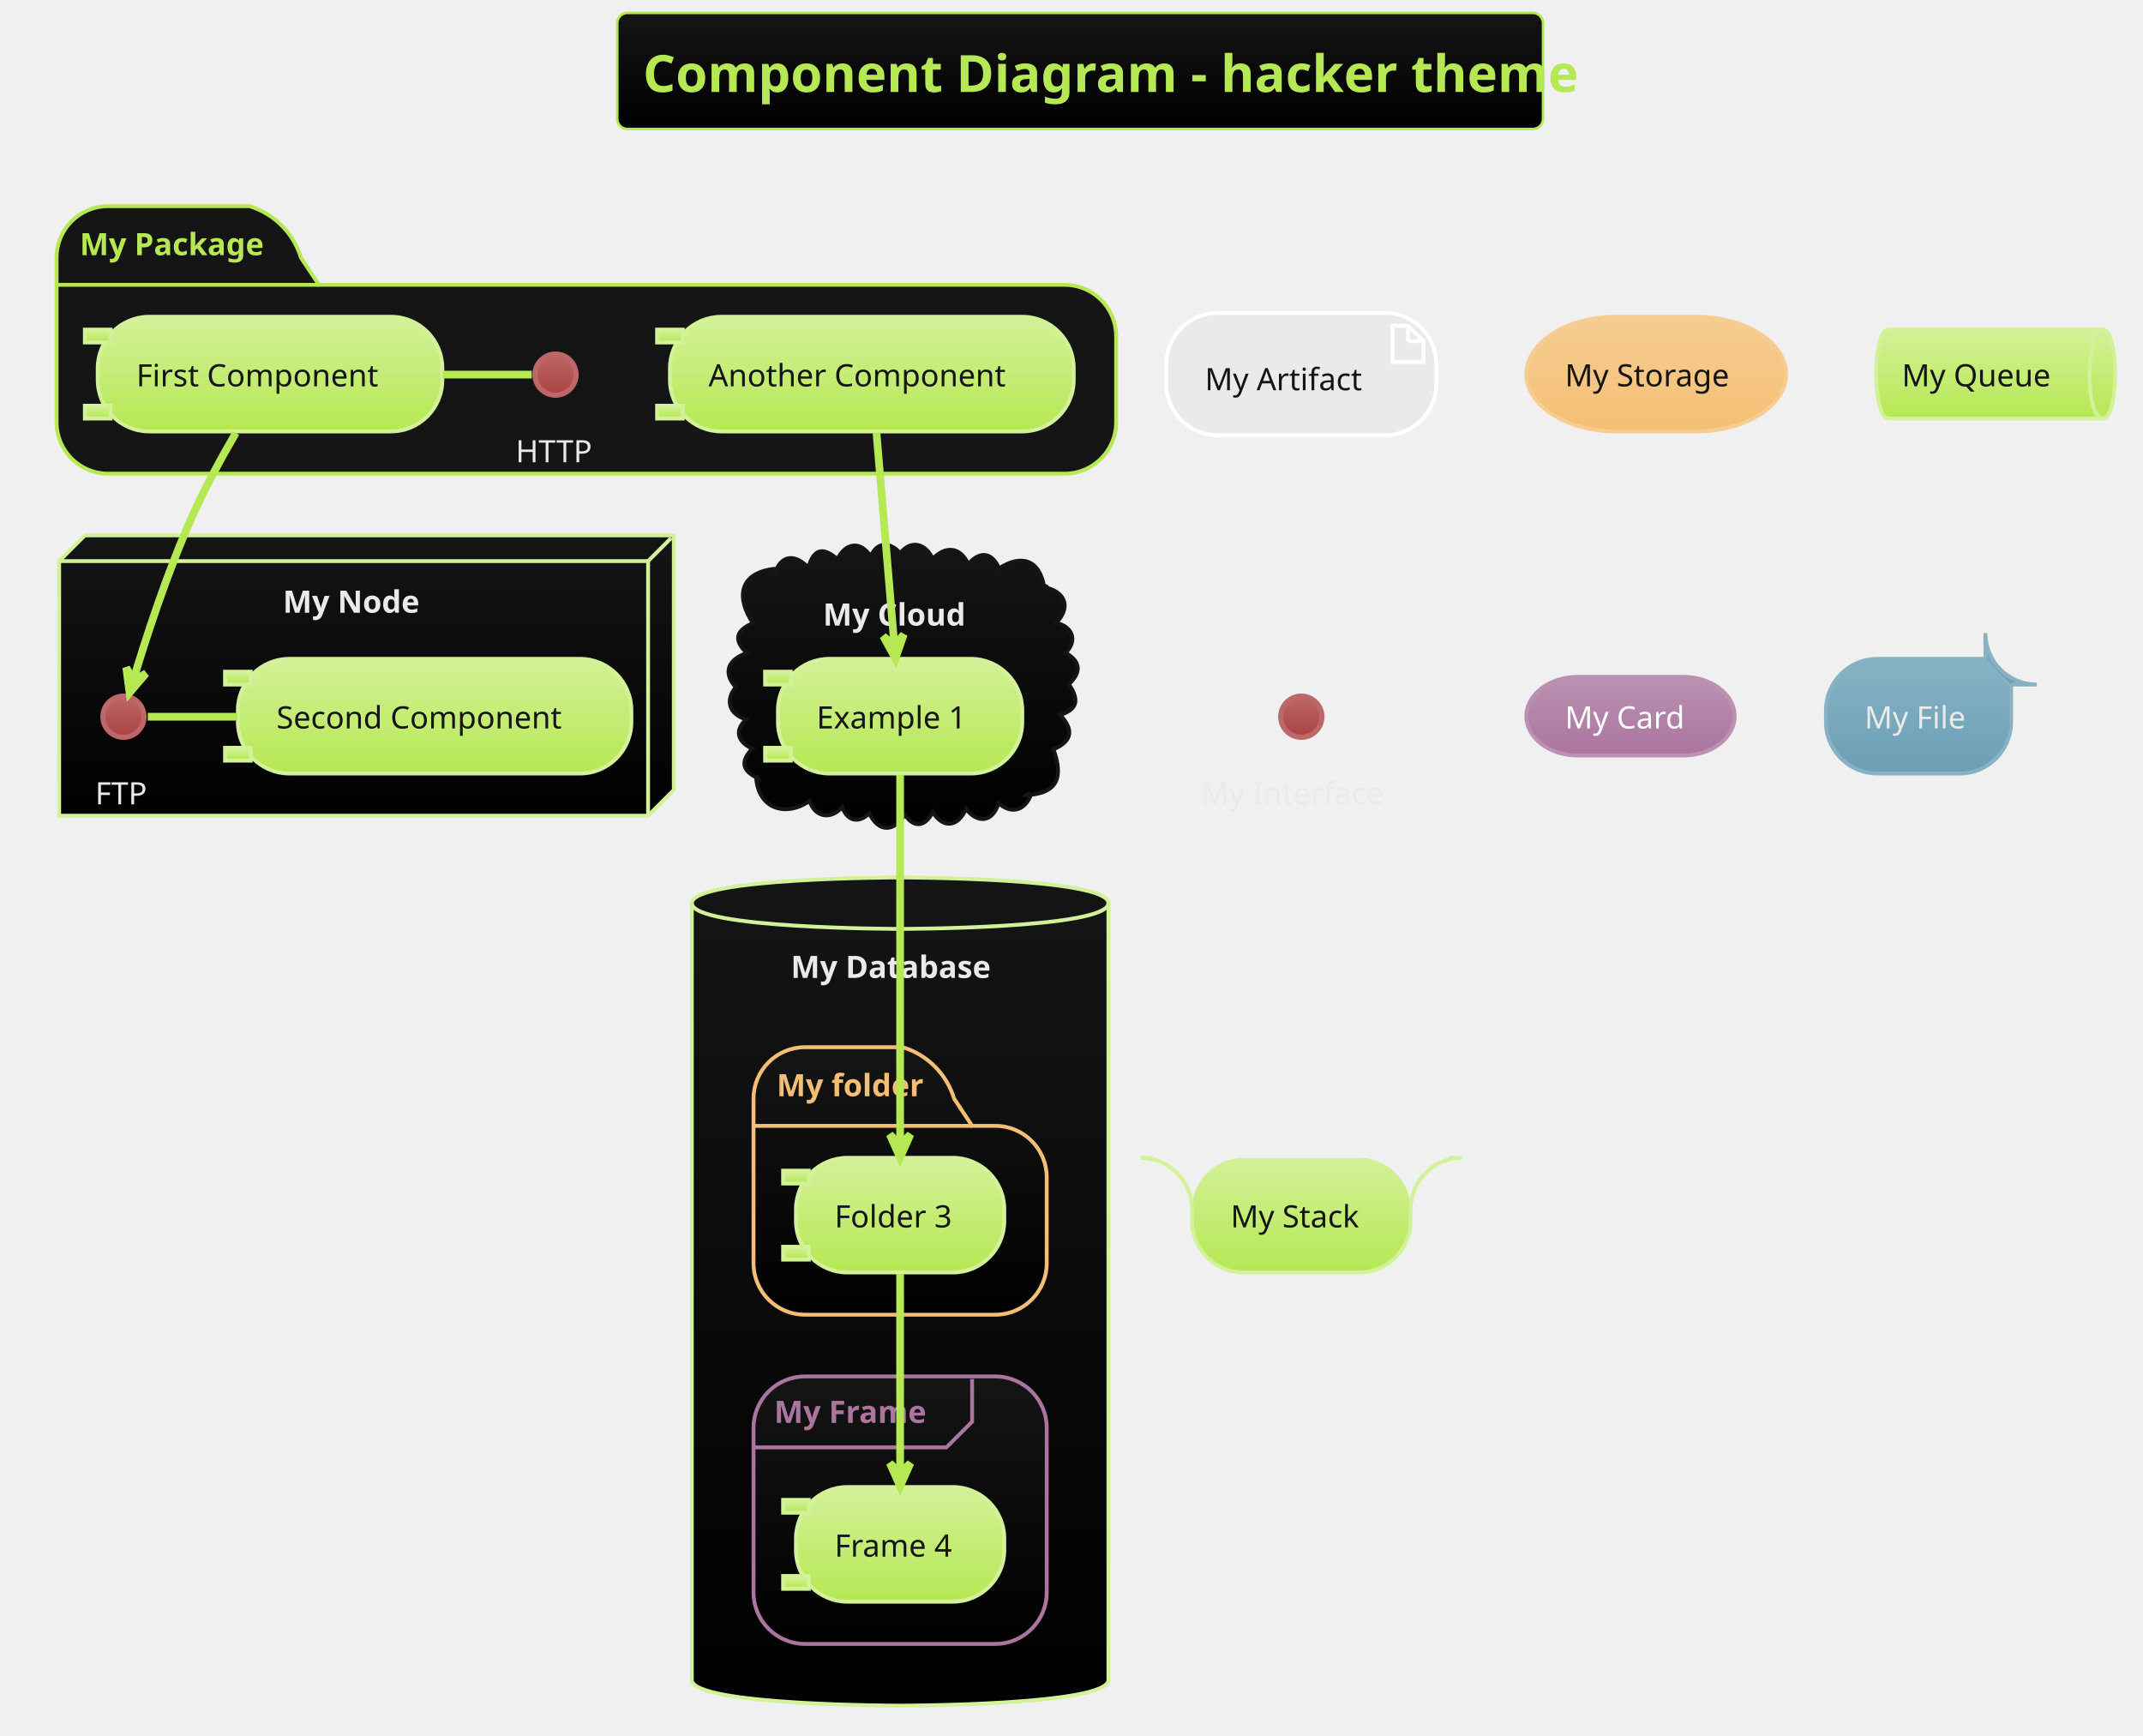
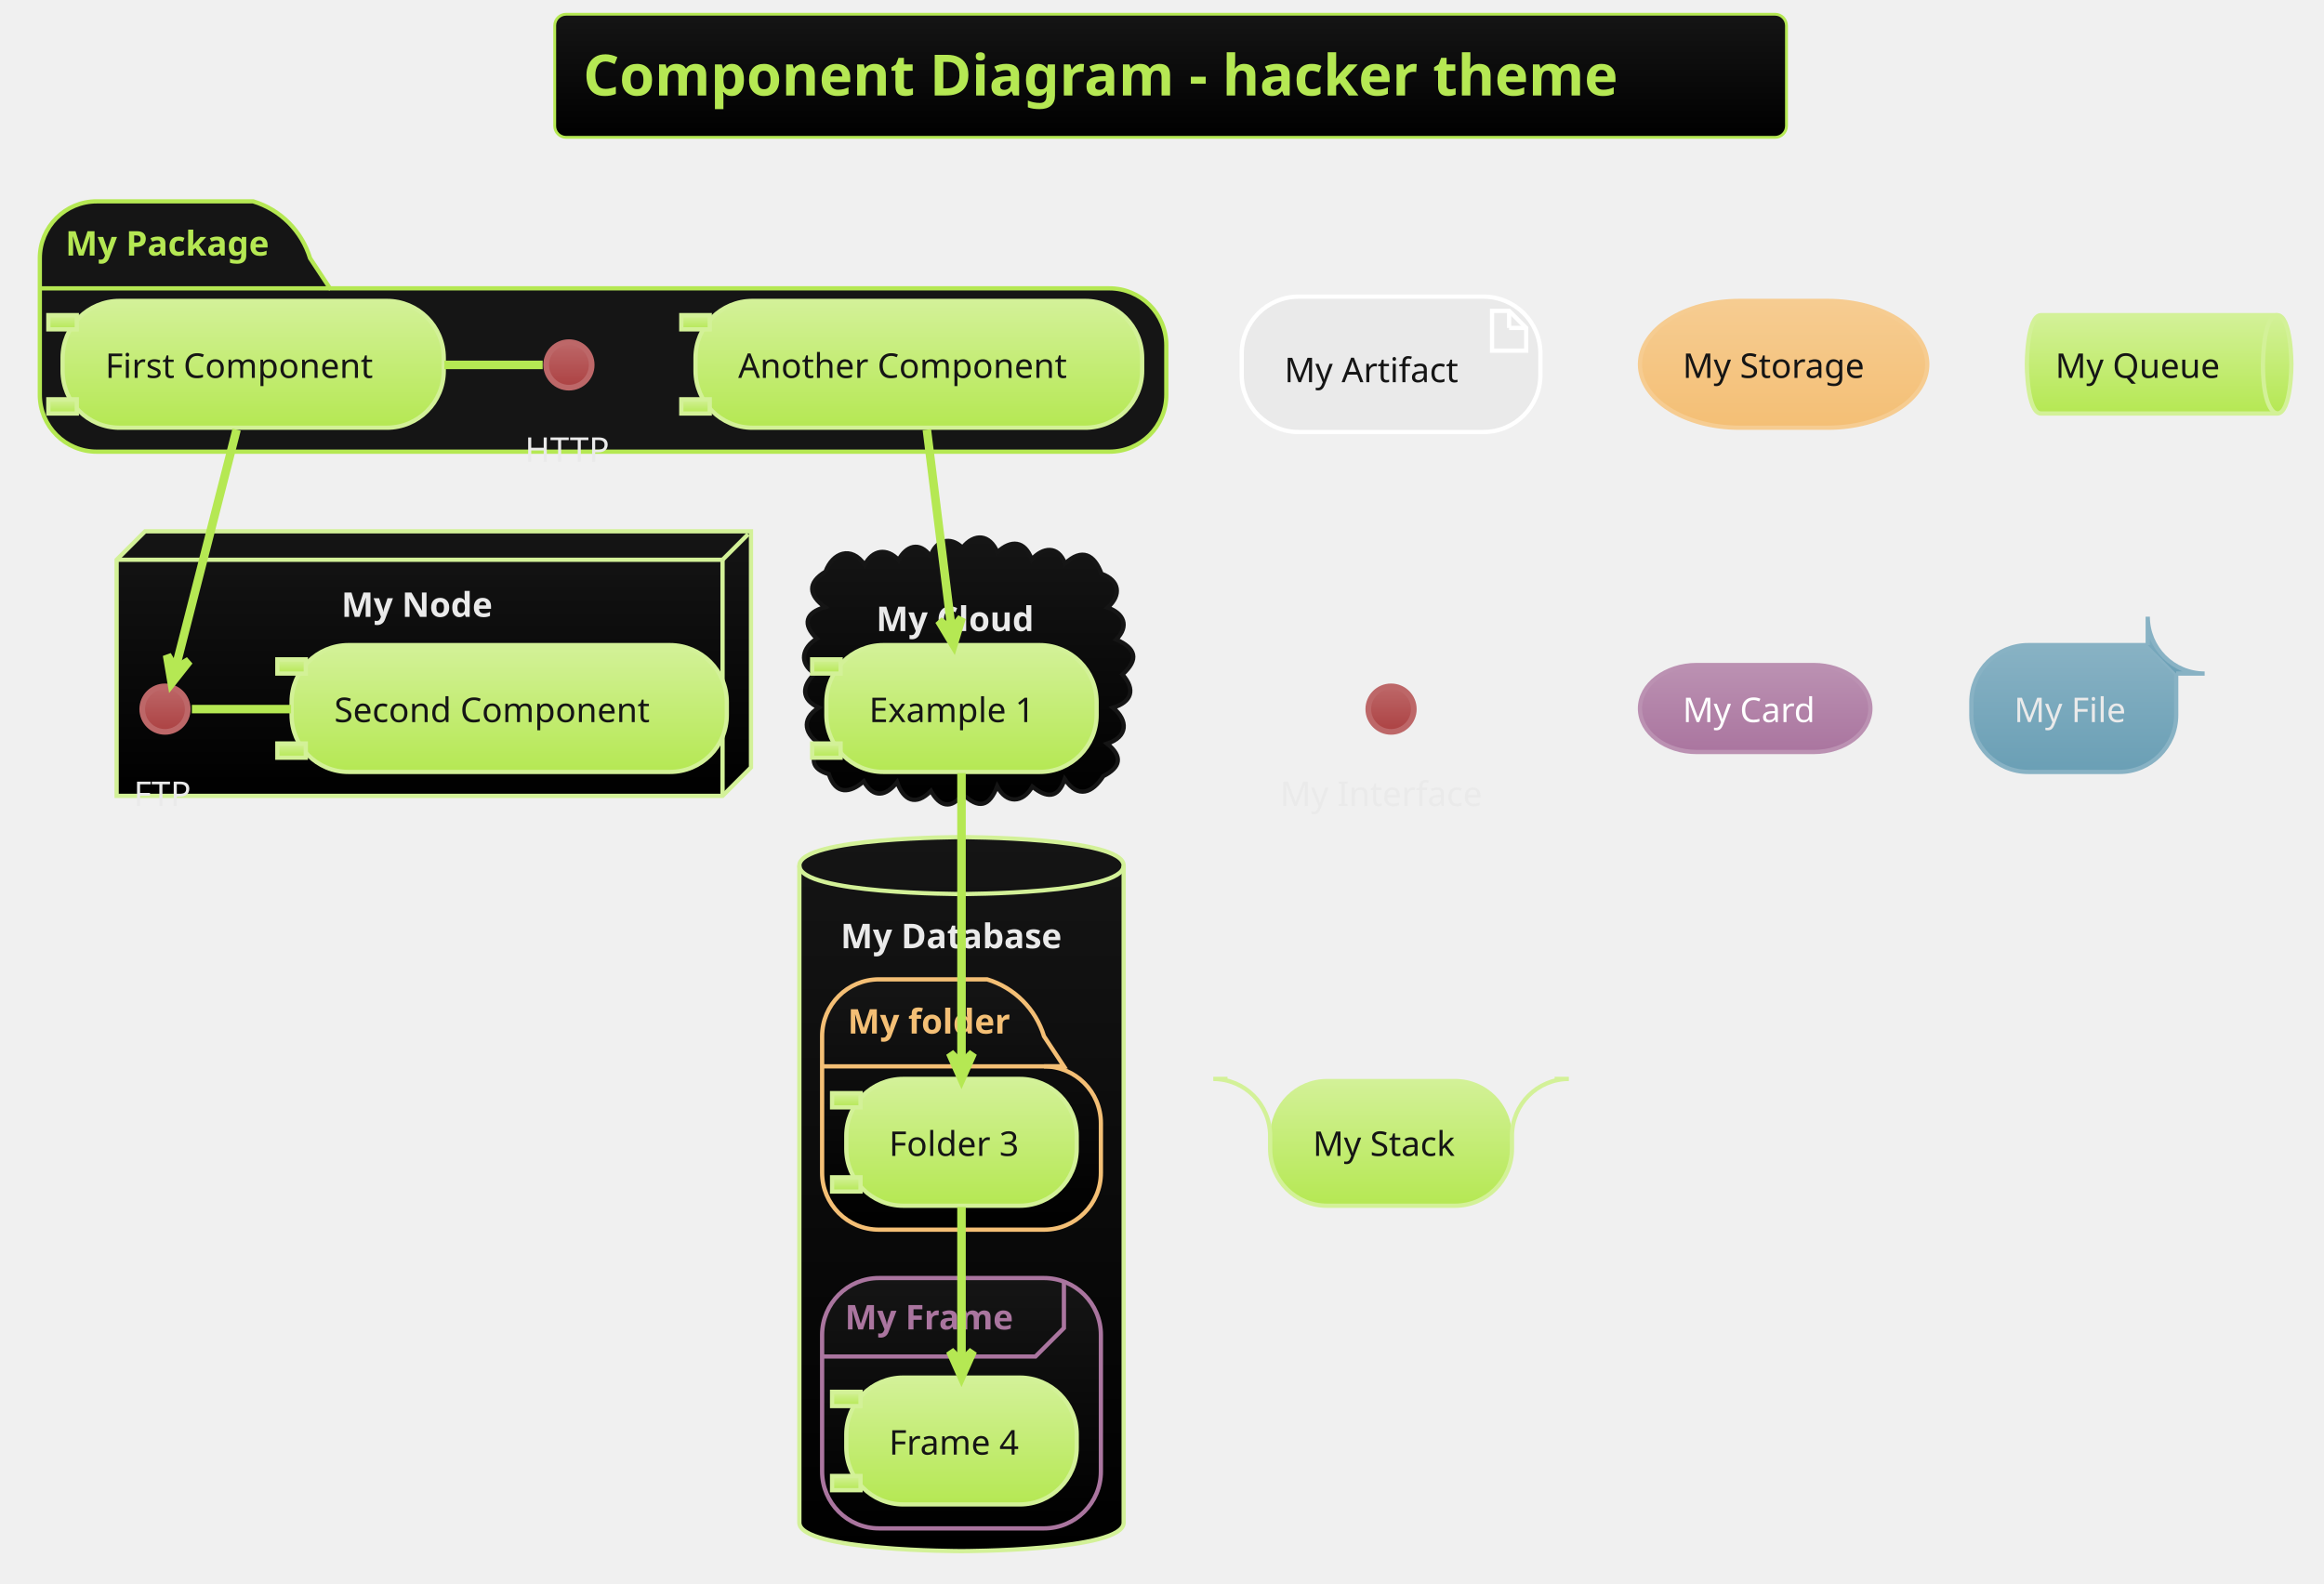
- <svg xmlns="http://www.w3.org/2000/svg" contentScriptType="application/ecmascript" contentStyleType="text/css" height="703.125px" preserveAspectRatio="none" style="width:868px;height:703px;background:#000000;" version="1.1" viewBox="0 0 868 703" width="868.75px" zoomAndPan="magnify">
+ <svg xmlns="http://www.w3.org/2000/svg" contentScriptType="application/ecmascript" contentStyleType="text/css" height="580.208px" preserveAspectRatio="none" style="width:851px;height:580px;background:#000000;" version="1.1" viewBox="0 0 851 580" width="851.042px" zoomAndPan="magnify">
  <defs>
-     <linearGradient id="gxg0tscf034ui0" x1="50%" x2="50%" y1="0%" y2="100%">
+     <linearGradient id="ggpsfjma2hlwm0" x1="50%" x2="50%" y1="0%" y2="100%">
      <stop offset="0%" stop-color="#151515" />
      <stop offset="100%" stop-color="#000000" />
    </linearGradient>
-     <linearGradient id="gxg0tscf034ui1" x1="50%" x2="50%" y1="0%" y2="100%">
+     <linearGradient id="ggpsfjma2hlwm1" x1="50%" x2="50%" y1="0%" y2="100%">
      <stop offset="0%" stop-color="#BD6768" />
      <stop offset="100%" stop-color="#AC4142" />
    </linearGradient>
-     <linearGradient id="gxg0tscf034ui2" x1="50%" x2="50%" y1="0%" y2="100%">
+     <linearGradient id="ggpsfjma2hlwm2" x1="50%" x2="50%" y1="0%" y2="100%">
      <stop offset="0%" stop-color="#D3F198" />
      <stop offset="100%" stop-color="#B5E853" />
    </linearGradient>
-     <linearGradient id="gxg0tscf034ui3" x1="50%" x2="50%" y1="0%" y2="100%">
+     <linearGradient id="ggpsfjma2hlwm3" x1="50%" x2="50%" y1="0%" y2="100%">
      <stop offset="0%" stop-color="#F6CC91" />
      <stop offset="100%" stop-color="#F4BF75" />
    </linearGradient>
-     <linearGradient id="gxg0tscf034ui4" x1="50%" x2="50%" y1="0%" y2="100%">
+     <linearGradient id="ggpsfjma2hlwm4" x1="50%" x2="50%" y1="0%" y2="100%">
      <stop offset="0%" stop-color="#BB91B2" />
      <stop offset="100%" stop-color="#AA759F" />
    </linearGradient>
-     <linearGradient id="gxg0tscf034ui5" x1="50%" x2="50%" y1="0%" y2="100%">
+     <linearGradient id="ggpsfjma2hlwm5" x1="50%" x2="50%" y1="0%" y2="100%">
      <stop offset="0%" stop-color="#88B2C4" />
      <stop offset="100%" stop-color="#6A9FB5" />
    </linearGradient>
  </defs>
  <g>
-     <rect fill="url(#gxg0tscf034ui0)" height="47.038" rx="4.167" ry="4.167" style="stroke: #B5E853; stroke-width: 1.042;" width="375" x="250" y="5.208" />
-     <text fill="#B5E853" font-family="&quot;Verdana&quot;" font-size="20.833" font-weight="bold" lengthAdjust="spacingAndGlyphs" textLength="354.167" x="260.417" y="37.252">Component Diagram - hacker theme</text>
-     <path d="M43.75,83.496 L101.042,83.496 A31.25,31.25 0 0 1 121.875,104.329 L129.167,115.354 L431.25,115.354 A20.833,20.833 0 0 1 452.083,136.188 L452.083,170.996 A20.833,20.833 0 0 1 431.25,191.829 L43.75,191.829 A20.833,20.833 0 0 1 22.917,170.996 L22.917,104.329 A20.833,20.833 0 0 1 43.75,83.496 " fill="#151515" style="stroke: #B5E853; stroke-width: 1.562;" />
-     <line style="stroke: #B5E853; stroke-width: 1.562;" x1="22.917" x2="129.167" y1="115.354" y2="115.354" />
-     <text fill="#B5E853" font-family="Verdana" font-size="12.5" font-weight="bold" lengthAdjust="spacingAndGlyphs" textLength="82.292" x="32.292" y="103.355">My Package</text>
-     <polygon fill="url(#gxg0tscf034ui0)" points="23.958,227.246,34.375,216.829,272.917,216.829,272.917,319.954,262.5,330.371,23.958,330.371,23.958,227.246" style="stroke: #D3F198; stroke-width: 1.562;" />
-     <line style="stroke: #D3F198; stroke-width: 1.562;" x1="262.5" x2="271.875" y1="227.246" y2="217.871" />
-     <line style="stroke: #D3F198; stroke-width: 1.562;" x1="23.958" x2="262.5" y1="227.246" y2="227.246" />
-     <line style="stroke: #D3F198; stroke-width: 1.562;" x1="262.5" x2="262.5" y1="227.246" y2="330.371" />
-     <text fill="#EAEAEA" font-family="Verdana" font-size="12.5" font-weight="bold" lengthAdjust="spacingAndGlyphs" textLength="59.375" x="114.583" y="248.147">My Node</text>
-     <path d="M313.759,232.182 C316.598,224.253 322.31,224.516 327.414,229.851 C329.582,222.216 333.308,221.335 339.175,226.437 C342.435,219.933 348.381,218.728 352.695,225.351 C355.274,219.011 360.807,219.575 364.597,224.013 C369.311,218.207 375.117,220.399 377.783,226.317 C383.004,220.967 388.846,221.356 392.225,228.455 C396.752,223.039 401.849,223.54 404.653,230.225 C413.463,224.365 421.042,226.492 422.917,237.663 C423.478,237.223 424.018,237.274 424.185,238.067 C432.162,240.366 433.39,246.559 427.777,252.289 C434.298,253.617 436.689,259.349 431.65,264.38 C437.939,268.064 437.939,272.291 432.969,277.139 C436.801,282.836 437.108,287.156 429.411,289.547 C434.941,295.419 434.467,300.174 426.703,303.458 C430.611,314.342 428.913,321.407 415.625,322.038 C416.362,321.138 416.937,321.176 417.463,322.235 C414.878,328.366 409.548,329.859 404.47,325.254 C402.174,332.978 396.047,333.779 391.275,327.603 C388.126,334.783 382.277,335.928 377.748,328.919 C374.977,334.665 370.27,335.76 366.482,329.906 C362.223,337.05 355.874,337.292 352.116,329.427 C347.706,333.661 343.223,332.579 341.111,326.88 C336.653,332.089 330.089,331.214 327.923,324.372 C318.373,331.062 307.068,327.717 306.25,314.746 C306.821,314.439 307.183,314.733 307.264,315.308 C300.735,312.374 299.543,308.58 304.733,303.197 C299.091,300.716 297.07,296.11 302.212,291.337 C295.524,289.467 293.475,283.825 297.98,278.317 C292.271,271.919 295.556,266.765 302.492,264.497 C296.834,259.128 298.187,255.217 304.959,252.378 C298.262,242.299 299.005,232.169 313.542,230.371 C314.469,230.838 314.505,231.515 313.759,232.182 " fill="url(#gxg0tscf034ui0)" style="stroke: #151515; stroke-width: 1.562;" />
-     <text fill="#EAEAEA" font-family="Verdana" font-size="12.5" font-weight="bold" lengthAdjust="spacingAndGlyphs" textLength="62.5" x="333.333" y="253.355">My Cloud</text>
-     <path d="M280.208,365.788 C280.208,355.371 364.583,355.371 364.583,355.371 C364.583,355.371 448.958,355.371 448.958,365.788 L448.958,680.371 C448.958,690.788 364.583,690.788 364.583,690.788 C364.583,690.788 280.208,690.788 280.208,680.371 L280.208,365.788 " fill="url(#gxg0tscf034ui0)" style="stroke: #D3F198; stroke-width: 1.562;" />
-     <path d="M280.208,365.788 C280.208,376.204 364.583,376.204 364.583,376.204 C364.583,376.204 448.958,376.204 448.958,365.788 " fill="none" style="stroke: #D3F198; stroke-width: 1.562;" />
-     <text fill="#EAEAEA" font-family="Verdana" font-size="12.5" font-weight="bold" lengthAdjust="spacingAndGlyphs" textLength="88.542" x="320.312" y="396.063">My Database</text>
-     <path d="M326.042,424.121 L365.625,424.121 A31.25,31.25 0 0 1 386.458,444.954 L393.75,455.979 L403.125,455.979 A20.833,20.833 0 0 1 423.958,476.813 L423.958,511.621 A20.833,20.833 0 0 1 403.125,532.454 L326.042,532.454 A20.833,20.833 0 0 1 305.208,511.621 L305.208,444.954 A20.833,20.833 0 0 1 326.042,424.121 " fill="url(#gxg0tscf034ui0)" style="stroke: #F4BF75; stroke-width: 1.562;" />
-     <line style="stroke: #F4BF75; stroke-width: 1.562;" x1="305.208" x2="393.75" y1="455.979" y2="455.979" />
-     <text fill="#F4BF75" font-family="Verdana" font-size="12.5" font-weight="bold" lengthAdjust="spacingAndGlyphs" textLength="64.583" x="314.583" y="443.98">My folder</text>
-     <rect fill="url(#gxg0tscf034ui0)" height="108.333" rx="20.833" ry="20.833" style="stroke: #AA759F; stroke-width: 1.562;" width="118.75" x="305.208" y="557.454" />
-     <path d="M393.75,558.496 L393.75,575.771 L383.333,586.188 L305.208,586.188 " fill="none" style="stroke: #AA759F; stroke-width: 1.562;" />
-     <text fill="#AA759F" font-family="Verdana" font-size="12.5" font-weight="bold" lengthAdjust="spacingAndGlyphs" textLength="67.708" x="313.542" y="576.272">My Frame</text>
-     <ellipse cx="225" cy="151.725" fill="url(#gxg0tscf034ui1)" rx="8.333" ry="8.333" style="stroke: #BD6768; stroke-width: 2.083;" />
-     <text fill="#EAEAEA" font-family="Verdana" font-size="12.5" lengthAdjust="spacingAndGlyphs" textLength="32.292" x="208.854" y="187.209">HTTP</text>
-     <rect fill="url(#gxg0tscf034ui2)" height="46.442" rx="20.833" ry="20.833" style="stroke: #D3F198; stroke-width: 1.562;" width="139.583" x="39.583" y="128.288" />
-     <rect fill="url(#gxg0tscf034ui2)" height="5.208" style="stroke: #D3F198; stroke-width: 1.562;" width="10.417" x="34.375" y="133.496" />
-     <rect fill="url(#gxg0tscf034ui2)" height="5.208" style="stroke: #D3F198; stroke-width: 1.562;" width="10.417" x="34.375" y="164.313" />
-     <text fill="#151515" font-family="Verdana" font-size="12.5" lengthAdjust="spacingAndGlyphs" textLength="108.333" x="55.208" y="156.48">First Component</text>
-     <rect fill="url(#gxg0tscf034ui2)" height="46.442" rx="20.833" ry="20.833" style="stroke: #D3F198; stroke-width: 1.562;" width="163.542" x="271.354" y="128.288" />
-     <rect fill="url(#gxg0tscf034ui2)" height="5.208" style="stroke: #D3F198; stroke-width: 1.562;" width="10.417" x="266.146" y="133.496" />
-     <rect fill="url(#gxg0tscf034ui2)" height="5.208" style="stroke: #D3F198; stroke-width: 1.562;" width="10.417" x="266.146" y="164.313" />
-     <text fill="#151515" font-family="Verdana" font-size="12.5" lengthAdjust="spacingAndGlyphs" textLength="132.292" x="286.979" y="156.48">Another Component</text>
-     <ellipse cx="50" cy="290.267" fill="url(#gxg0tscf034ui1)" rx="8.333" ry="8.333" style="stroke: #BD6768; stroke-width: 2.083;" />
-     <text fill="#EAEAEA" font-family="Verdana" font-size="12.5" lengthAdjust="spacingAndGlyphs" textLength="22.917" x="38.542" y="325.751">FTP</text>
-     <rect fill="url(#gxg0tscf034ui2)" height="46.442" rx="20.833" ry="20.833" style="stroke: #D3F198; stroke-width: 1.562;" width="159.375" x="96.354" y="266.829" />
-     <rect fill="url(#gxg0tscf034ui2)" height="5.208" style="stroke: #D3F198; stroke-width: 1.562;" width="10.417" x="91.146" y="272.038" />
-     <rect fill="url(#gxg0tscf034ui2)" height="5.208" style="stroke: #D3F198; stroke-width: 1.562;" width="10.417" x="91.146" y="302.854" />
-     <text fill="#151515" font-family="Verdana" font-size="12.5" lengthAdjust="spacingAndGlyphs" textLength="128.125" x="111.979" y="295.022">Second Component</text>
-     <rect fill="url(#gxg0tscf034ui2)" height="46.442" rx="20.833" ry="20.833" style="stroke: #D3F198; stroke-width: 1.562;" width="98.958" x="315.104" y="266.829" />
-     <rect fill="url(#gxg0tscf034ui2)" height="5.208" style="stroke: #D3F198; stroke-width: 1.562;" width="10.417" x="309.896" y="272.038" />
-     <rect fill="url(#gxg0tscf034ui2)" height="5.208" style="stroke: #D3F198; stroke-width: 1.562;" width="10.417" x="309.896" y="302.854" />
-     <text fill="#151515" font-family="Verdana" font-size="12.5" lengthAdjust="spacingAndGlyphs" textLength="67.708" x="330.729" y="295.022">Example 1</text>
-     <rect fill="url(#gxg0tscf034ui2)" height="46.442" rx="20.833" ry="20.833" style="stroke: #D3F198; stroke-width: 1.562;" width="84.375" x="322.396" y="468.913" />
-     <rect fill="url(#gxg0tscf034ui2)" height="5.208" style="stroke: #D3F198; stroke-width: 1.562;" width="10.417" x="317.188" y="474.121" />
-     <rect fill="url(#gxg0tscf034ui2)" height="5.208" style="stroke: #D3F198; stroke-width: 1.562;" width="10.417" x="317.188" y="504.938" />
-     <text fill="#151515" font-family="Verdana" font-size="12.5" lengthAdjust="spacingAndGlyphs" textLength="53.125" x="338.021" y="497.105">Folder 3</text>
-     <rect fill="url(#gxg0tscf034ui2)" height="46.442" rx="20.833" ry="20.833" style="stroke: #D3F198; stroke-width: 1.562;" width="84.375" x="322.396" y="602.246" />
-     <rect fill="url(#gxg0tscf034ui2)" height="5.208" style="stroke: #D3F198; stroke-width: 1.562;" width="10.417" x="317.188" y="607.454" />
-     <rect fill="url(#gxg0tscf034ui2)" height="5.208" style="stroke: #D3F198; stroke-width: 1.562;" width="10.417" x="317.188" y="638.271" />
-     <text fill="#151515" font-family="Verdana" font-size="12.5" lengthAdjust="spacingAndGlyphs" textLength="53.125" x="338.021" y="630.438">Frame 4</text>
-     <rect fill="#EAEAEA" height="49.567" rx="20.833" ry="20.833" style="stroke: #FFFFFF; stroke-width: 1.562;" width="109.375" x="472.396" y="126.725" />
-     <polygon fill="#EAEAEA" points="564.062,131.934,564.062,146.517,576.562,146.517,576.562,138.184,570.312,131.934,564.062,131.934" style="stroke: #FFFFFF; stroke-width: 1.562;" />
-     <line style="stroke: #FFFFFF; stroke-width: 1.562;" x1="570.312" x2="570.312" y1="131.934" y2="138.184" />
-     <line style="stroke: #FFFFFF; stroke-width: 1.562;" x1="576.562" x2="570.312" y1="138.184" y2="138.184" />
-     <text fill="#151515" font-family="Verdana" font-size="12.5" lengthAdjust="spacingAndGlyphs" textLength="67.708" x="488.021" y="158.042">My Artifact</text>
-     <rect fill="url(#gxg0tscf034ui3)" height="46.442" rx="36.458" ry="36.458" style="stroke: #F6CC91; stroke-width: 1.562;" width="105.208" x="618.229" y="128.288" />
-     <text fill="#151515" font-family="Verdana" font-size="12.5" lengthAdjust="spacingAndGlyphs" textLength="73.958" x="633.854" y="156.48">My Storage</text>
-     <path d="M765.104,133.496 L851.562,133.496 C856.771,133.496 856.771,151.509 856.771,151.509 C856.771,151.509 856.771,169.521 851.562,169.521 L765.104,169.521 C759.896,169.521 759.896,151.509 759.896,151.509 C759.896,151.509 759.896,133.496 765.104,133.496 " fill="url(#gxg0tscf034ui2)" style="stroke: #D3F198; stroke-width: 1.562;" />
-     <path d="M851.562,133.496 C846.354,133.496 846.354,151.509 846.354,151.509 C846.354,169.521 851.562,169.521 851.562,169.521 " fill="none" style="stroke: #D3F198; stroke-width: 1.562;" />
-     <text fill="#151515" font-family="Verdana" font-size="12.5" lengthAdjust="spacingAndGlyphs" textLength="65.625" x="770.312" y="156.48">My Queue</text>
-     <ellipse cx="527.083" cy="290.267" fill="url(#gxg0tscf034ui1)" rx="8.333" ry="8.333" style="stroke: #BD6768; stroke-width: 2.083;" />
-     <text fill="#EAEAEA" font-family="Verdana" font-size="12.5" lengthAdjust="spacingAndGlyphs" textLength="81.25" x="486.458" y="325.751">My Interface</text>
-     <rect fill="url(#gxg0tscf034ui4)" height="31.858" rx="20.833" ry="20.833" style="stroke: #BB91B2; stroke-width: 1.562;" width="84.375" x="618.229" y="274.121" />
-     <text fill="#FFFFFF" font-family="Verdana" font-size="12.5" lengthAdjust="spacingAndGlyphs" textLength="53.125" x="633.854" y="295.022">My Card</text>
-     <path d="M739.583,287.663 L739.583,292.438 A20.833,20.833 0 0 0 760.417,313.271 L793.75,313.271 A20.833,20.833 0 0 0 814.583,292.438 L814.583,277.246 L804.167,266.829 L760.417,266.829 A20.833,20.833 0 0 0 739.583,287.663 " fill="url(#gxg0tscf034ui5)" style="stroke: #88B2C4; stroke-width: 1.562;" />
-     <path d="M804.167,266.829 L804.167,256.413 A20.833,20.833 0 0 0 825,277.246 L814.583,277.246 " fill="url(#gxg0tscf034ui5)" style="stroke: #88B2C4; stroke-width: 1.562;" />
-     <text fill="#EAEAEA" font-family="Verdana" font-size="12.5" lengthAdjust="spacingAndGlyphs" textLength="43.75" x="755.208" y="295.022">My File</text>
-     <rect fill="url(#gxg0tscf034ui2)" height="46.442" rx="20.833" ry="20.833" style="stroke: none; stroke-width: 1.562;" width="88.542" x="482.812" y="468.913" />
-     <path d="M467.188,468.913 L461.979,468.913 A20.833,20.833 0 0 1 482.812,489.746 L482.812,494.521 A20.833,20.833 0 0 0 503.646,515.354 L550.521,515.354 A20.833,20.833 0 0 0 571.354,494.521 L571.354,489.746 A20.833,20.833 0 0 1 592.188,468.913 L586.979,468.913 " fill="none" style="stroke: #D3F198; stroke-width: 1.562;" />
-     <text fill="#151515" font-family="Verdana" font-size="12.5" lengthAdjust="spacingAndGlyphs" textLength="57.292" x="498.438" y="497.105">My Stack</text>
-     <path d="M215.377,151.725 C203.379,151.725 191.38,151.725 179.382,151.725 " fill="none" id="HTTP-First Component" style="stroke: #B5E853; stroke-width: 3.125;" />
-     <path d="M59.847,290.267 C71.951,290.267 84.054,290.267 96.158,290.267 " fill="none" id="FTP-Second Component" style="stroke: #B5E853; stroke-width: 3.125;" />
-     <path d="M95.522,175.345 C89.728,185.301 83.181,197.269 78.125,208.496 C67.831,231.353 58.877,259.192 53.977,275.489 " fill="none" id="First Component-&gt;FTP" style="stroke: #B5E853; stroke-width: 3.125;" />
-     <polygon fill="#B5E853" points="52.474,280.548,59.136,272.747,53.956,275.555,51.147,270.375,52.474,280.548" style="stroke: #B5E853; stroke-width: 3.125;" />
-     <path d="M355.017,175.3 C356.999,198.904 360.116,236.014 362.249,261.423 " fill="none" id="Another Component-&gt;Example 1" style="stroke: #B5E853; stroke-width: 3.125;" />
-     <polygon fill="#B5E853" points="362.688,266.659,366.056,256.968,362.252,261.469,357.752,257.665,362.688,266.659" style="stroke: #B5E853; stroke-width: 3.125;" />
-     <path d="M364.583,313.863 C364.583,350.571 364.583,423.153 364.583,463.176 " fill="none" id="Example 1-&gt;Folder 3" style="stroke: #B5E853; stroke-width: 3.125;" />
-     <polygon fill="#B5E853" points="364.583,468.838,368.75,459.463,364.583,463.629,360.417,459.463,364.583,468.838" style="stroke: #B5E853; stroke-width: 3.125;" />
-     <path d="M364.583,515.954 C364.583,538.304 364.583,572.586 364.583,596.658 " fill="none" id="Folder 3-&gt;Frame 4" style="stroke: #B5E853; stroke-width: 3.125;" />
-     <polygon fill="#B5E853" points="364.583,601.935,368.75,592.56,364.583,596.726,360.417,592.56,364.583,601.935" style="stroke: #B5E853; stroke-width: 3.125;" />
+     <rect fill="url(#ggpsfjma2hlwm0)" height="45.085" rx="4.167" ry="4.167" style="stroke: #B5E853; stroke-width: 1.042;" width="451.042" x="203.125" y="5.208" />
+     <text fill="#B5E853" font-family="&quot;Verdana&quot;" font-size="20.833" font-weight="bold" lengthAdjust="spacingAndGlyphs" textLength="430.208" x="213.542" y="34.963">Component Diagram - hacker theme</text>
+     <path d="M35.417,73.731 L92.708,73.731 A31.25,31.25 0 0 1 113.542,94.564 L120.833,105.589 L406.25,105.589 A20.833,20.833 0 0 1 427.083,126.422 L427.083,144.564 A20.833,20.833 0 0 1 406.25,165.397 L35.417,165.397 A20.833,20.833 0 0 1 14.583,144.564 L14.583,94.564 A20.833,20.833 0 0 1 35.417,73.731 " fill="#151515" style="stroke: #B5E853; stroke-width: 1.562;" />
+     <line style="stroke: #B5E853; stroke-width: 1.562;" x1="14.583" x2="120.833" y1="105.589" y2="105.589" />
+     <text fill="#B5E853" font-family="Verdana" font-size="12.5" font-weight="bold" lengthAdjust="spacingAndGlyphs" textLength="82.292" x="23.958" y="93.589">My Package</text>
+     <polygon fill="url(#ggpsfjma2hlwm0)" points="42.708,204.981,53.125,194.564,275,194.564,275,281.022,264.583,291.439,42.708,291.439,42.708,204.981" style="stroke: #D3F198; stroke-width: 1.562;" />
+     <line style="stroke: #D3F198; stroke-width: 1.562;" x1="264.583" x2="273.958" y1="204.981" y2="195.606" />
+     <line style="stroke: #D3F198; stroke-width: 1.562;" x1="42.708" x2="264.583" y1="204.981" y2="204.981" />
+     <line style="stroke: #D3F198; stroke-width: 1.562;" x1="264.583" x2="264.583" y1="204.981" y2="291.439" />
+     <text fill="#EAEAEA" font-family="Verdana" font-size="12.5" font-weight="bold" lengthAdjust="spacingAndGlyphs" textLength="59.375" x="125" y="225.881">My Node</text>
+     <path d="M302.306,209.303 C304.827,202.379 311.717,199.663 316.659,206.839 C319.477,201.31 324.752,200.462 329.023,205.065 C331.822,199.847 336.648,198.077 340.756,203.64 C342.576,197.932 347.917,196.088 352.42,200.568 C356.744,195.117 362.439,195.56 365.211,202.209 C370.217,197.556 375.272,197.871 377.814,204.874 C381.76,200.41 387.454,199.529 390,206.381 C396.217,200.53 400.733,203.048 403.347,210.107 C410.009,212.504 410.757,217.943 405.598,222.489 C411.489,224.558 413.642,229.22 408.731,234.183 C415.964,237.394 417.182,241.402 411.022,247.006 C415.894,252.507 414.466,257.022 407.547,259.149 C413.165,263.767 413.081,269.851 405.413,272.315 C411.256,277.03 410.41,280.977 403.991,284.229 C400.078,290.286 394.816,292.705 389.891,285.288 C387.493,292.635 383.086,292.23 378.014,288.04 C374.536,294.171 368.515,294.486 365.149,287.927 C362.249,295.505 358.362,296.361 352.52,290.743 C348.32,296.681 343.983,295.306 340.905,289.622 C335.315,295.367 330.877,293.135 328.498,286.424 C324.628,291.453 319.887,292.611 316.301,286.124 C311.315,290.487 305.995,291.232 303.51,283.484 C296.886,281.635 296.588,277.439 300.723,272.788 C294.888,269.241 292.894,263.496 299.828,259.114 C293.121,256.14 293.69,251.027 298.346,246.696 C292.322,242.773 293.746,237.118 299.097,233.86 C293.674,228.658 294.93,224.295 302.067,222.327 C296.135,217.958 295.478,213.439 302.306,209.303 " fill="url(#ggpsfjma2hlwm0)" style="stroke: #151515; stroke-width: 1.562;" />
+     <text fill="#EAEAEA" font-family="Verdana" font-size="12.5" font-weight="bold" lengthAdjust="spacingAndGlyphs" textLength="62.5" x="320.833" y="231.089">My Cloud</text>
+     <path d="M292.708,316.96 C292.708,306.543 352.083,306.543 352.083,306.543 C352.083,306.543 411.458,306.543 411.458,316.96 L411.458,557.585 C411.458,568.001 352.083,568.001 352.083,568.001 C352.083,568.001 292.708,568.001 292.708,557.585 L292.708,316.96 " fill="url(#ggpsfjma2hlwm0)" style="stroke: #D3F198; stroke-width: 1.562;" />
+     <path d="M292.708,316.96 C292.708,327.376 352.083,327.376 352.083,327.376 C352.083,327.376 411.458,327.376 411.458,316.96 " fill="none" style="stroke: #D3F198; stroke-width: 1.562;" />
+     <text fill="#EAEAEA" font-family="Verdana" font-size="12.5" font-weight="bold" lengthAdjust="spacingAndGlyphs" textLength="88.542" x="307.812" y="347.235">My Database</text>
+     <path d="M321.875,358.626 L361.458,358.626 A31.25,31.25 0 0 1 382.292,379.46 L389.583,390.485 L382.292,390.485 A20.833,20.833 0 0 1 403.125,411.318 L403.125,429.46 A20.833,20.833 0 0 1 382.292,450.293 L321.875,450.293 A20.833,20.833 0 0 1 301.042,429.46 L301.042,379.46 A20.833,20.833 0 0 1 321.875,358.626 " fill="url(#ggpsfjma2hlwm0)" style="stroke: #F4BF75; stroke-width: 1.562;" />
+     <line style="stroke: #F4BF75; stroke-width: 1.562;" x1="301.042" x2="389.583" y1="390.485" y2="390.485" />
+     <text fill="#F4BF75" font-family="Verdana" font-size="12.5" font-weight="bold" lengthAdjust="spacingAndGlyphs" textLength="64.583" x="310.417" y="378.485">My folder</text>
+     <rect fill="url(#ggpsfjma2hlwm0)" height="91.667" rx="20.833" ry="20.833" style="stroke: #AA759F; stroke-width: 1.562;" width="102.083" x="301.042" y="468.001" />
+     <path d="M389.583,469.043 L389.583,486.318 L379.167,496.735 L301.042,496.735 " fill="none" style="stroke: #AA759F; stroke-width: 1.562;" />
+     <text fill="#AA759F" font-family="Verdana" font-size="12.5" font-weight="bold" lengthAdjust="spacingAndGlyphs" textLength="67.708" x="309.375" y="486.818">My Frame</text>
+     <ellipse cx="208.333" cy="133.626" fill="url(#ggpsfjma2hlwm1)" rx="8.333" ry="8.333" style="stroke: #BD6768; stroke-width: 2.083;" />
+     <text fill="#EAEAEA" font-family="Verdana" font-size="12.5" lengthAdjust="spacingAndGlyphs" textLength="32.292" x="192.188" y="169.11">HTTP</text>
+     <rect fill="url(#ggpsfjma2hlwm2)" height="46.442" rx="20.833" ry="20.833" style="stroke: #D3F198; stroke-width: 1.562;" width="139.583" x="22.917" y="110.189" />
+     <rect fill="url(#ggpsfjma2hlwm2)" height="5.208" style="stroke: #D3F198; stroke-width: 1.562;" width="10.417" x="17.708" y="115.397" />
+     <rect fill="url(#ggpsfjma2hlwm2)" height="5.208" style="stroke: #D3F198; stroke-width: 1.562;" width="10.417" x="17.708" y="146.214" />
+     <text fill="#151515" font-family="Verdana" font-size="12.5" lengthAdjust="spacingAndGlyphs" textLength="108.333" x="38.542" y="138.381">First Component</text>
+     <rect fill="url(#ggpsfjma2hlwm2)" height="46.442" rx="20.833" ry="20.833" style="stroke: #D3F198; stroke-width: 1.562;" width="163.542" x="254.688" y="110.189" />
+     <rect fill="url(#ggpsfjma2hlwm2)" height="5.208" style="stroke: #D3F198; stroke-width: 1.562;" width="10.417" x="249.479" y="115.397" />
+     <rect fill="url(#ggpsfjma2hlwm2)" height="5.208" style="stroke: #D3F198; stroke-width: 1.562;" width="10.417" x="249.479" y="146.214" />
+     <text fill="#151515" font-family="Verdana" font-size="12.5" lengthAdjust="spacingAndGlyphs" textLength="132.292" x="270.312" y="138.381">Another Component</text>
+     <ellipse cx="60.417" cy="259.668" fill="url(#ggpsfjma2hlwm1)" rx="8.333" ry="8.333" style="stroke: #BD6768; stroke-width: 2.083;" />
+     <text fill="#EAEAEA" font-family="Verdana" font-size="12.5" lengthAdjust="spacingAndGlyphs" textLength="22.917" x="48.958" y="295.152">FTP</text>
+     <rect fill="url(#ggpsfjma2hlwm2)" height="46.442" rx="20.833" ry="20.833" style="stroke: #D3F198; stroke-width: 1.562;" width="159.375" x="106.771" y="236.231" />
+     <rect fill="url(#ggpsfjma2hlwm2)" height="5.208" style="stroke: #D3F198; stroke-width: 1.562;" width="10.417" x="101.562" y="241.439" />
+     <rect fill="url(#ggpsfjma2hlwm2)" height="5.208" style="stroke: #D3F198; stroke-width: 1.562;" width="10.417" x="101.562" y="272.255" />
+     <text fill="#151515" font-family="Verdana" font-size="12.5" lengthAdjust="spacingAndGlyphs" textLength="128.125" x="122.396" y="264.423">Second Component</text>
+     <rect fill="url(#ggpsfjma2hlwm2)" height="46.442" rx="20.833" ry="20.833" style="stroke: #D3F198; stroke-width: 1.562;" width="98.958" x="302.604" y="236.231" />
+     <rect fill="url(#ggpsfjma2hlwm2)" height="5.208" style="stroke: #D3F198; stroke-width: 1.562;" width="10.417" x="297.396" y="241.439" />
+     <rect fill="url(#ggpsfjma2hlwm2)" height="5.208" style="stroke: #D3F198; stroke-width: 1.562;" width="10.417" x="297.396" y="272.255" />
+     <text fill="#151515" font-family="Verdana" font-size="12.5" lengthAdjust="spacingAndGlyphs" textLength="67.708" x="318.229" y="264.423">Example 1</text>
+     <rect fill="url(#ggpsfjma2hlwm2)" height="46.442" rx="20.833" ry="20.833" style="stroke: #D3F198; stroke-width: 1.562;" width="84.375" x="309.896" y="395.085" />
+     <rect fill="url(#ggpsfjma2hlwm2)" height="5.208" style="stroke: #D3F198; stroke-width: 1.562;" width="10.417" x="304.688" y="400.293" />
+     <rect fill="url(#ggpsfjma2hlwm2)" height="5.208" style="stroke: #D3F198; stroke-width: 1.562;" width="10.417" x="304.688" y="431.11" />
+     <text fill="#151515" font-family="Verdana" font-size="12.5" lengthAdjust="spacingAndGlyphs" textLength="53.125" x="325.521" y="423.277">Folder 3</text>
+     <rect fill="url(#ggpsfjma2hlwm2)" height="46.442" rx="20.833" ry="20.833" style="stroke: #D3F198; stroke-width: 1.562;" width="84.375" x="309.896" y="504.46" />
+     <rect fill="url(#ggpsfjma2hlwm2)" height="5.208" style="stroke: #D3F198; stroke-width: 1.562;" width="10.417" x="304.688" y="509.668" />
+     <rect fill="url(#ggpsfjma2hlwm2)" height="5.208" style="stroke: #D3F198; stroke-width: 1.562;" width="10.417" x="304.688" y="540.485" />
+     <text fill="#151515" font-family="Verdana" font-size="12.5" lengthAdjust="spacingAndGlyphs" textLength="53.125" x="325.521" y="532.652">Frame 4</text>
+     <rect fill="#EAEAEA" height="49.567" rx="20.833" ry="20.833" style="stroke: #FFFFFF; stroke-width: 1.562;" width="109.375" x="454.688" y="108.626" />
+     <polygon fill="#EAEAEA" points="546.354,113.835,546.354,128.418,558.854,128.418,558.854,120.085,552.604,113.835,546.354,113.835" style="stroke: #FFFFFF; stroke-width: 1.562;" />
+     <line style="stroke: #FFFFFF; stroke-width: 1.562;" x1="552.604" x2="552.604" y1="113.835" y2="120.085" />
+     <line style="stroke: #FFFFFF; stroke-width: 1.562;" x1="558.854" x2="552.604" y1="120.085" y2="120.085" />
+     <text fill="#151515" font-family="Verdana" font-size="12.5" lengthAdjust="spacingAndGlyphs" textLength="67.708" x="470.312" y="139.943">My Artifact</text>
+     <rect fill="url(#ggpsfjma2hlwm3)" height="46.442" rx="36.458" ry="36.458" style="stroke: #F6CC91; stroke-width: 1.562;" width="105.208" x="600.521" y="110.189" />
+     <text fill="#151515" font-family="Verdana" font-size="12.5" lengthAdjust="spacingAndGlyphs" textLength="73.958" x="616.146" y="138.381">My Storage</text>
+     <path d="M747.396,115.397 L833.854,115.397 C839.062,115.397 839.062,133.41 839.062,133.41 C839.062,133.41 839.062,151.422 833.854,151.422 L747.396,151.422 C742.188,151.422 742.188,133.41 742.188,133.41 C742.188,133.41 742.188,115.397 747.396,115.397 " fill="url(#ggpsfjma2hlwm2)" style="stroke: #D3F198; stroke-width: 1.562;" />
+     <path d="M833.854,115.397 C828.646,115.397 828.646,133.41 828.646,133.41 C828.646,151.422 833.854,151.422 833.854,151.422 " fill="none" style="stroke: #D3F198; stroke-width: 1.562;" />
+     <text fill="#151515" font-family="Verdana" font-size="12.5" lengthAdjust="spacingAndGlyphs" textLength="65.625" x="752.604" y="138.381">My Queue</text>
+     <ellipse cx="509.375" cy="259.668" fill="url(#ggpsfjma2hlwm1)" rx="8.333" ry="8.333" style="stroke: #BD6768; stroke-width: 2.083;" />
+     <text fill="#EAEAEA" font-family="Verdana" font-size="12.5" lengthAdjust="spacingAndGlyphs" textLength="81.25" x="468.75" y="295.152">My Interface</text>
+     <rect fill="url(#ggpsfjma2hlwm4)" height="31.858" rx="20.833" ry="20.833" style="stroke: #BB91B2; stroke-width: 1.562;" width="84.375" x="600.521" y="243.522" />
+     <text fill="#FFFFFF" font-family="Verdana" font-size="12.5" lengthAdjust="spacingAndGlyphs" textLength="53.125" x="616.146" y="264.423">My Card</text>
+     <path d="M721.875,257.064 L721.875,261.839 A20.833,20.833 0 0 0 742.708,282.672 L776.042,282.672 A20.833,20.833 0 0 0 796.875,261.839 L796.875,246.647 L786.458,236.231 L742.708,236.231 A20.833,20.833 0 0 0 721.875,257.064 " fill="url(#ggpsfjma2hlwm5)" style="stroke: #88B2C4; stroke-width: 1.562;" />
+     <path d="M786.458,236.231 L786.458,225.814 A20.833,20.833 0 0 0 807.292,246.647 L796.875,246.647 " fill="url(#ggpsfjma2hlwm5)" style="stroke: #88B2C4; stroke-width: 1.562;" />
+     <text fill="#EAEAEA" font-family="Verdana" font-size="12.5" lengthAdjust="spacingAndGlyphs" textLength="43.75" x="737.5" y="264.423">My File</text>
+     <rect fill="url(#ggpsfjma2hlwm2)" height="46.442" rx="20.833" ry="20.833" style="stroke: none; stroke-width: 1.562;" width="88.542" x="465.104" y="395.085" />
+     <path d="M449.479,395.085 L444.271,395.085 A20.833,20.833 0 0 1 465.104,415.918 L465.104,420.693 A20.833,20.833 0 0 0 485.938,441.526 L532.812,441.526 A20.833,20.833 0 0 0 553.646,420.693 L553.646,415.918 A20.833,20.833 0 0 1 574.479,395.085 L569.271,395.085 " fill="none" style="stroke: #D3F198; stroke-width: 1.562;" />
+     <text fill="#151515" font-family="Verdana" font-size="12.5" lengthAdjust="spacingAndGlyphs" textLength="57.292" x="480.729" y="423.277">My Stack</text>
+     <path d="M198.711,133.626 C186.713,133.626 174.714,133.626 162.716,133.626 " fill="none" id="HTTP-First Component" style="stroke: #B5E853; stroke-width: 3.125;" />
+     <path d="M70.264,259.668 C82.367,259.668 94.471,259.668 106.575,259.668 " fill="none" id="FTP-Second Component" style="stroke: #B5E853; stroke-width: 3.125;" />
+     <path d="M86.635,157.334 C80.032,183.104 69.689,223.476 64.175,245 " fill="none" id="First Component-&gt;FTP" style="stroke: #B5E853; stroke-width: 3.125;" />
+     <polygon fill="#B5E853" points="62.882,250.046,69.245,241.998,64.175,245,61.173,239.93,62.882,250.046" style="stroke: #B5E853; stroke-width: 3.125;" />
+     <path d="M339.397,157.334 C341.983,178.196 345.756,208.627 348.515,230.881 " fill="none" id="Another Component-&gt;Example 1" style="stroke: #B5E853; stroke-width: 3.125;" />
+     <polygon fill="#B5E853" points="349.158,236.067,352.139,226.25,348.517,230.898,343.869,227.276,349.158,236.067" style="stroke: #B5E853; stroke-width: 3.125;" />
+     <path d="M352.083,283.107 C352.083,311.382 352.083,358.915 352.083,389.484 " fill="none" id="Example 1-&gt;Folder 3" style="stroke: #B5E853; stroke-width: 3.125;" />
+     <polygon fill="#B5E853" points="352.083,394.986,356.25,385.611,352.083,389.778,347.917,385.611,352.083,394.986" style="stroke: #B5E853; stroke-width: 3.125;" />
+     <path d="M352.083,441.986 C352.083,458.596 352.083,480.986 352.083,498.744 " fill="none" id="Folder 3-&gt;Frame 4" style="stroke: #B5E853; stroke-width: 3.125;" />
+     <polygon fill="#B5E853" points="352.083,504.095,356.25,494.72,352.083,498.887,347.917,494.72,352.083,504.095" style="stroke: #B5E853; stroke-width: 3.125;" />
  </g>
</svg>
